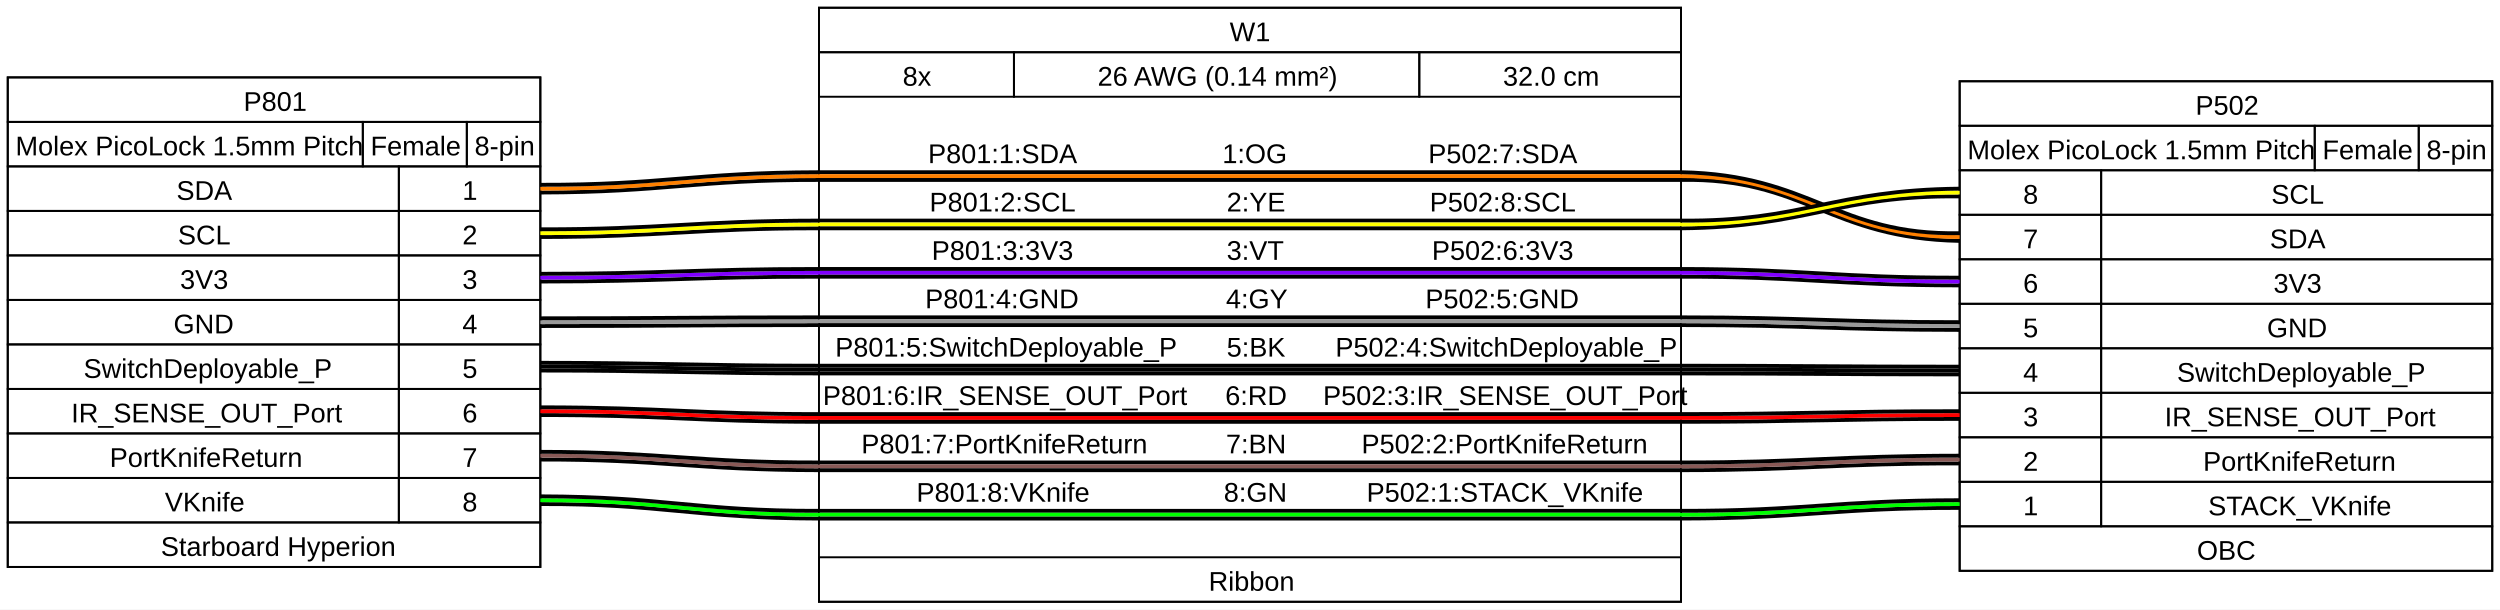
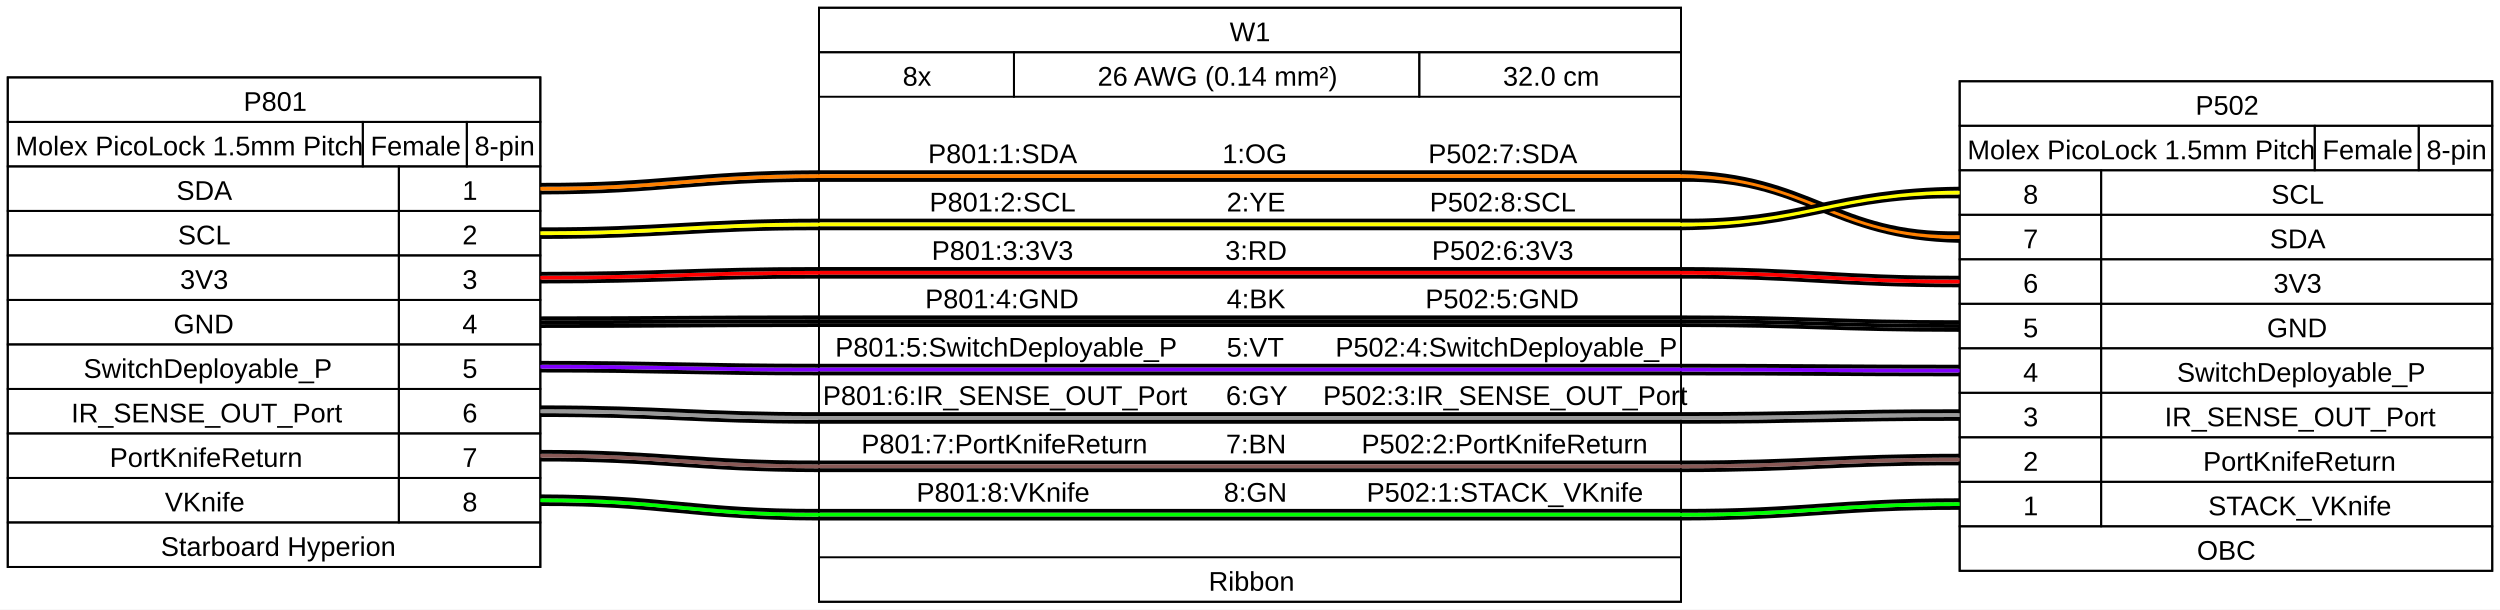
<svg xmlns="http://www.w3.org/2000/svg" width="1292pt" height="315pt" viewBox="0.00 0.00 1292.00 315.00">
  <g id="graph0" class="graph" transform="scale(1 1) rotate(0) translate(4 311)">
    <polygon fill="#ffffff" stroke="none" points="-4,4 -4,-311 1288,-311 1288,4 -4,4" />
    <g id="node1" class="node">
      <polygon fill="#ffffff" stroke="black" points="275.25,-271 0,-271 0,-18 275.25,-18 275.25,-271" />
      <polygon fill="none" stroke="black" points="0,-248 0,-271 275.25,-271 275.25,-248 0,-248" />
      <text xml:space="preserve" text-anchor="start" x="121.88" y="-253.7" font-family="arial" font-size="14.00">P801</text>
      <polygon fill="none" stroke="black" points="0,-225 0,-248 183.5,-248 183.5,-225 0,-225" />
      <text xml:space="preserve" text-anchor="start" x="4" y="-230.7" font-family="arial" font-size="14.00">Molex PicoLock 1.5mm Pitch</text>
      <polygon fill="none" stroke="black" points="183.5,-225 183.5,-248 237.25,-248 237.25,-225 183.5,-225" />
      <text xml:space="preserve" text-anchor="start" x="187.5" y="-230.7" font-family="arial" font-size="14.00">Female</text>
      <polygon fill="none" stroke="black" points="237.25,-225 237.25,-248 275.25,-248 275.25,-225 237.25,-225" />
      <text xml:space="preserve" text-anchor="start" x="241.25" y="-230.7" font-family="arial" font-size="14.00">8-pin</text>
      <polygon fill="none" stroke="black" points="0,-202 0,-225 202.12,-225 202.12,-202 0,-202" />
      <text xml:space="preserve" text-anchor="start" x="87.19" y="-207.7" font-family="arial" font-size="14.00">SDA</text>
      <polygon fill="none" stroke="black" points="202.12,-202 202.12,-225 275.25,-225 275.25,-202 202.12,-202" />
      <text xml:space="preserve" text-anchor="start" x="234.94" y="-207.7" font-family="arial" font-size="14.00">1</text>
      <polygon fill="none" stroke="black" points="0,-179 0,-202 202.12,-202 202.12,-179 0,-179" />
      <text xml:space="preserve" text-anchor="start" x="87.94" y="-184.7" font-family="arial" font-size="14.00">SCL</text>
      <polygon fill="none" stroke="black" points="202.12,-179 202.12,-202 275.25,-202 275.25,-179 202.12,-179" />
      <text xml:space="preserve" text-anchor="start" x="234.94" y="-184.7" font-family="arial" font-size="14.00">2</text>
      <polygon fill="none" stroke="black" points="0,-156 0,-179 202.12,-179 202.12,-156 0,-156" />
      <text xml:space="preserve" text-anchor="start" x="89.06" y="-161.7" font-family="arial" font-size="14.00">3V3</text>
      <polygon fill="none" stroke="black" points="202.12,-156 202.12,-179 275.25,-179 275.25,-156 202.12,-156" />
      <text xml:space="preserve" text-anchor="start" x="234.94" y="-161.7" font-family="arial" font-size="14.00">3</text>
      <polygon fill="none" stroke="black" points="0,-133 0,-156 202.12,-156 202.12,-133 0,-133" />
      <text xml:space="preserve" text-anchor="start" x="85.69" y="-138.7" font-family="arial" font-size="14.00">GND</text>
      <polygon fill="none" stroke="black" points="202.12,-133 202.12,-156 275.25,-156 275.25,-133 202.12,-133" />
      <text xml:space="preserve" text-anchor="start" x="234.94" y="-138.7" font-family="arial" font-size="14.00">4</text>
      <polygon fill="none" stroke="black" points="0,-110 0,-133 202.12,-133 202.12,-110 0,-110" />
      <text xml:space="preserve" text-anchor="start" x="39.19" y="-115.7" font-family="arial" font-size="14.00">SwitchDeployable_P</text>
      <polygon fill="none" stroke="black" points="202.12,-110 202.12,-133 275.25,-133 275.25,-110 202.12,-110" />
      <text xml:space="preserve" text-anchor="start" x="234.94" y="-115.7" font-family="arial" font-size="14.00">5</text>
      <polygon fill="none" stroke="black" points="0,-87 0,-110 202.12,-110 202.12,-87 0,-87" />
      <text xml:space="preserve" text-anchor="start" x="32.81" y="-92.7" font-family="arial" font-size="14.00">IR_SENSE_OUT_Port</text>
      <polygon fill="none" stroke="black" points="202.12,-87 202.12,-110 275.25,-110 275.25,-87 202.12,-87" />
      <text xml:space="preserve" text-anchor="start" x="234.94" y="-92.7" font-family="arial" font-size="14.00">6</text>
      <polygon fill="none" stroke="black" points="0,-64 0,-87 202.12,-87 202.12,-64 0,-64" />
      <text xml:space="preserve" text-anchor="start" x="52.69" y="-69.7" font-family="arial" font-size="14.00">PortKnifeReturn</text>
      <polygon fill="none" stroke="black" points="202.12,-64 202.12,-87 275.25,-87 275.25,-64 202.12,-64" />
      <text xml:space="preserve" text-anchor="start" x="234.94" y="-69.7" font-family="arial" font-size="14.00">7</text>
      <polygon fill="none" stroke="black" points="0,-41 0,-64 202.12,-64 202.12,-41 0,-41" />
      <text xml:space="preserve" text-anchor="start" x="81.19" y="-46.7" font-family="arial" font-size="14.00">VKnife</text>
      <polygon fill="none" stroke="black" points="202.12,-41 202.12,-64 275.25,-64 275.25,-41 202.12,-41" />
      <text xml:space="preserve" text-anchor="start" x="234.94" y="-46.7" font-family="arial" font-size="14.00">8</text>
      <polygon fill="none" stroke="black" points="0,-18 0,-41 275.25,-41 275.25,-18 0,-18" />
      <text xml:space="preserve" text-anchor="start" x="79.12" y="-23.7" font-family="arial" font-size="14.00">Starboard Hyperion</text>
    </g>
    <g id="node3" class="node">
      <polygon fill="#ffffff" stroke="black" points="864.75,-307 419.25,-307 419.25,0 864.75,0 864.75,-307" />
      <polygon fill="none" stroke="black" points="419.25,-284 419.25,-307 864.75,-307 864.75,-284 419.25,-284" />
      <text xml:space="preserve" text-anchor="start" x="631.5" y="-289.7" font-family="arial" font-size="14.00">W1</text>
      <polygon fill="none" stroke="black" points="419.25,-261 419.25,-284 520,-284 520,-261 419.25,-261" />
      <text xml:space="preserve" text-anchor="start" x="462.5" y="-266.7" font-family="arial" font-size="14.00">8x</text>
      <polygon fill="none" stroke="black" points="520,-261 520,-284 729.5,-284 729.5,-261 520,-261" />
      <text xml:space="preserve" text-anchor="start" x="563.25" y="-266.7" font-family="arial" font-size="14.00">26 AWG (0.14 mm²)</text>
      <polygon fill="none" stroke="black" points="729.5,-261 729.5,-284 864.75,-284 864.75,-261 729.5,-261" />
      <text xml:space="preserve" text-anchor="start" x="772.75" y="-266.7" font-family="arial" font-size="14.00">32.0 cm</text>
      <text xml:space="preserve" text-anchor="start" x="510.88" y="-245.7" font-family="arial" font-size="14.00"> </text>
      <text xml:space="preserve" text-anchor="start" x="475.62" y="-226.7" font-family="arial" font-size="14.00">P801:1:SDA</text>
      <text xml:space="preserve" text-anchor="start" x="608.25" y="-226.7" font-family="arial" font-size="14.00">     1:OG    </text>
      <text xml:space="preserve" text-anchor="start" x="734.12" y="-226.7" font-family="arial" font-size="14.00">P502:7:SDA</text>
      <polygon fill="#000000" stroke="none" points="419.25,-221 419.25,-223 864.75,-223 864.75,-221 419.25,-221" />
      <polygon fill="#ff8000" stroke="none" points="419.25,-219 419.25,-221 864.75,-221 864.75,-219 419.25,-219" />
      <polygon fill="#000000" stroke="none" points="419.25,-217 419.25,-219 864.75,-219 864.75,-217 419.25,-217" />
      <text xml:space="preserve" text-anchor="start" x="476.38" y="-201.7" font-family="arial" font-size="14.00">P801:2:SCL</text>
      <text xml:space="preserve" text-anchor="start" x="610.5" y="-201.7" font-family="arial" font-size="14.00">     2:YE    </text>
      <text xml:space="preserve" text-anchor="start" x="734.88" y="-201.7" font-family="arial" font-size="14.00">P502:8:SCL</text>
      <polygon fill="#000000" stroke="none" points="419.25,-196 419.25,-198 864.75,-198 864.75,-196 419.25,-196" />
      <polygon fill="#ffff00" stroke="none" points="419.25,-194 419.25,-196 864.75,-196 864.75,-194 419.25,-194" />
      <polygon fill="#000000" stroke="none" points="419.25,-192 419.25,-194 864.75,-194 864.75,-192 419.25,-192" />
      <text xml:space="preserve" text-anchor="start" x="477.5" y="-176.7" font-family="arial" font-size="14.00">P801:3:3V3</text>
-       <text xml:space="preserve" text-anchor="start" x="610.5" y="-176.7" font-family="arial" font-size="14.00">     3:VT    </text>
+       <text xml:space="preserve" text-anchor="start" x="609.75" y="-176.7" font-family="arial" font-size="14.00">     3:RD    </text>
      <text xml:space="preserve" text-anchor="start" x="736" y="-176.7" font-family="arial" font-size="14.00">P502:6:3V3</text>
      <polygon fill="#000000" stroke="none" points="419.25,-171 419.25,-173 864.75,-173 864.75,-171 419.25,-171" />
-       <polygon fill="#8000ff" stroke="none" points="419.25,-169 419.25,-171 864.75,-171 864.75,-169 419.25,-169" />
+       <polygon fill="#ff0000" stroke="none" points="419.25,-169 419.25,-171 864.75,-171 864.75,-169 419.25,-169" />
      <polygon fill="#000000" stroke="none" points="419.25,-167 419.25,-169 864.75,-169 864.75,-167 419.25,-167" />
      <text xml:space="preserve" text-anchor="start" x="474.12" y="-151.7" font-family="arial" font-size="14.00">P801:4:GND</text>
-       <text xml:space="preserve" text-anchor="start" x="610.12" y="-151.7" font-family="arial" font-size="14.00">     4:GY    </text>
+       <text xml:space="preserve" text-anchor="start" x="610.5" y="-151.7" font-family="arial" font-size="14.00">     4:BK    </text>
      <text xml:space="preserve" text-anchor="start" x="732.62" y="-151.7" font-family="arial" font-size="14.00">P502:5:GND</text>
      <polygon fill="#000000" stroke="none" points="419.25,-146 419.25,-148 864.75,-148 864.75,-146 419.25,-146" />
-       <polygon fill="#999999" stroke="none" points="419.25,-144 419.25,-146 864.75,-146 864.75,-144 419.25,-144" />
+       <polygon fill="#000000" stroke="none" points="419.25,-144 419.25,-146 864.75,-146 864.75,-144 419.25,-144" />
      <polygon fill="#000000" stroke="none" points="419.25,-142 419.25,-144 864.75,-144 864.75,-142 419.25,-142" />
      <text xml:space="preserve" text-anchor="start" x="427.62" y="-126.7" font-family="arial" font-size="14.00">P801:5:SwitchDeployable_P</text>
-       <text xml:space="preserve" text-anchor="start" x="610.5" y="-126.7" font-family="arial" font-size="14.00">     5:BK    </text>
+       <text xml:space="preserve" text-anchor="start" x="610.5" y="-126.7" font-family="arial" font-size="14.00">     5:VT    </text>
      <text xml:space="preserve" text-anchor="start" x="686.12" y="-126.7" font-family="arial" font-size="14.00">P502:4:SwitchDeployable_P</text>
      <polygon fill="#000000" stroke="none" points="419.25,-121 419.25,-123 864.75,-123 864.75,-121 419.25,-121" />
-       <polygon fill="#000000" stroke="none" points="419.25,-119 419.25,-121 864.75,-121 864.75,-119 419.25,-119" />
+       <polygon fill="#8000ff" stroke="none" points="419.25,-119 419.25,-121 864.75,-121 864.75,-119 419.25,-119" />
      <polygon fill="#000000" stroke="none" points="419.25,-117 419.25,-119 864.75,-119 864.75,-117 419.25,-117" />
      <text xml:space="preserve" text-anchor="start" x="421.25" y="-101.7" font-family="arial" font-size="14.00">P801:6:IR_SENSE_OUT_Port</text>
-       <text xml:space="preserve" text-anchor="start" x="609.75" y="-101.7" font-family="arial" font-size="14.00">     6:RD    </text>
+       <text xml:space="preserve" text-anchor="start" x="610.12" y="-101.7" font-family="arial" font-size="14.00">     6:GY    </text>
      <text xml:space="preserve" text-anchor="start" x="679.75" y="-101.7" font-family="arial" font-size="14.00">P502:3:IR_SENSE_OUT_Port</text>
      <polygon fill="#000000" stroke="none" points="419.25,-96 419.25,-98 864.75,-98 864.75,-96 419.25,-96" />
-       <polygon fill="#ff0000" stroke="none" points="419.25,-94 419.25,-96 864.75,-96 864.75,-94 419.25,-94" />
+       <polygon fill="#999999" stroke="none" points="419.25,-94 419.25,-96 864.75,-96 864.75,-94 419.25,-94" />
      <polygon fill="#000000" stroke="none" points="419.25,-92 419.25,-94 864.75,-94 864.75,-92 419.25,-92" />
      <text xml:space="preserve" text-anchor="start" x="441.12" y="-76.7" font-family="arial" font-size="14.00">P801:7:PortKnifeReturn</text>
      <text xml:space="preserve" text-anchor="start" x="610.12" y="-76.7" font-family="arial" font-size="14.00">     7:BN    </text>
      <text xml:space="preserve" text-anchor="start" x="699.62" y="-76.7" font-family="arial" font-size="14.00">P502:2:PortKnifeReturn</text>
      <polygon fill="#000000" stroke="none" points="419.25,-71 419.25,-73 864.75,-73 864.75,-71 419.25,-71" />
      <polygon fill="#895956" stroke="none" points="419.25,-69 419.25,-71 864.75,-71 864.75,-69 419.25,-69" />
      <polygon fill="#000000" stroke="none" points="419.25,-67 419.25,-69 864.75,-69 864.75,-67 419.25,-67" />
      <text xml:space="preserve" text-anchor="start" x="469.62" y="-51.7" font-family="arial" font-size="14.00">P801:8:VKnife</text>
      <text xml:space="preserve" text-anchor="start" x="609" y="-51.7" font-family="arial" font-size="14.00">     8:GN    </text>
      <text xml:space="preserve" text-anchor="start" x="702.25" y="-51.7" font-family="arial" font-size="14.00">P502:1:STACK_VKnife</text>
      <polygon fill="#000000" stroke="none" points="419.25,-46 419.25,-48 864.75,-48 864.75,-46 419.25,-46" />
      <polygon fill="#00ff00" stroke="none" points="419.25,-44 419.25,-46 864.75,-46 864.75,-44 419.25,-44" />
      <polygon fill="#000000" stroke="none" points="419.25,-42 419.25,-44 864.75,-44 864.75,-42 419.25,-42" />
      <text xml:space="preserve" text-anchor="start" x="510.88" y="-26.7" font-family="arial" font-size="14.00"> </text>
      <polygon fill="none" stroke="black" points="419.25,0 419.25,-23 864.75,-23 864.75,0 419.25,0" />
      <text xml:space="preserve" text-anchor="start" x="620.62" y="-5.7" font-family="arial" font-size="14.00">Ribbon</text>
    </g>
    <g id="edge1" class="edge">
      <path fill="none" stroke="#000000" stroke-width="2" d="M275.25,-211.5C340.07,-211.65 355.94,-218.15 419.25,-218" />
      <path fill="none" stroke="#ff8000" stroke-width="2" d="M275.25,-213.5C339.32,-213.5 355.18,-220 419.25,-220" />
      <path fill="none" stroke="#000000" stroke-width="2" d="M275.25,-215.5C338.56,-215.35 354.43,-221.85 419.25,-222" />
    </g>
    <g id="edge3" class="edge">
      <path fill="none" stroke="#000000" stroke-width="2" d="M275.25,-188.5C339.82,-188.58 355.76,-193.08 419.25,-193" />
      <path fill="none" stroke="#ffff00" stroke-width="2" d="M275.25,-190.5C339.28,-190.5 355.22,-195 419.25,-195" />
      <path fill="none" stroke="#000000" stroke-width="2" d="M275.25,-192.5C338.74,-192.42 354.68,-196.92 419.25,-197" />
    </g>
    <g id="edge5" class="edge">
      <path fill="none" stroke="#000000" stroke-width="2" d="M275.25,-165.5C339.57,-165.52 355.55,-168.02 419.25,-168" />
-       <path fill="none" stroke="#8000ff" stroke-width="2" d="M275.25,-167.5C339.26,-167.5 355.24,-170 419.25,-170" />
+       <path fill="none" stroke="#ff0000" stroke-width="2" d="M275.25,-167.5C339.26,-167.5 355.24,-170 419.25,-170" />
      <path fill="none" stroke="#000000" stroke-width="2" d="M275.25,-169.5C338.95,-169.48 354.93,-171.98 419.25,-172" />
    </g>
    <g id="edge7" class="edge">
      <path fill="none" stroke="#000000" stroke-width="2" d="M275.25,-142.5C339.31,-142.5 355.31,-143 419.25,-143" />
-       <path fill="none" stroke="#999999" stroke-width="2" d="M275.25,-144.5C339.25,-144.5 355.25,-145 419.25,-145" />
+       <path fill="none" stroke="#000000" stroke-width="2" d="M275.25,-144.5C339.25,-144.5 355.25,-145 419.25,-145" />
      <path fill="none" stroke="#000000" stroke-width="2" d="M275.25,-146.5C339.19,-146.5 355.19,-147 419.25,-147" />
    </g>
    <g id="edge9" class="edge">
      <path fill="none" stroke="#000000" stroke-width="2" d="M275.25,-119.5C339.07,-119.51 355.06,-118.01 419.25,-118" />
-       <path fill="none" stroke="#000000" stroke-width="2" d="M275.25,-121.5C339.25,-121.5 355.25,-120 419.25,-120" />
+       <path fill="none" stroke="#8000ff" stroke-width="2" d="M275.25,-121.5C339.25,-121.5 355.25,-120 419.25,-120" />
      <path fill="none" stroke="#000000" stroke-width="2" d="M275.25,-123.5C339.44,-123.49 355.43,-121.99 419.25,-122" />
    </g>
    <g id="edge11" class="edge">
      <path fill="none" stroke="#000000" stroke-width="2" d="M275.25,-96.5C338.84,-96.55 354.8,-93.05 419.25,-93" />
-       <path fill="none" stroke="#ff0000" stroke-width="2" d="M275.25,-98.5C339.27,-98.5 355.23,-95 419.25,-95" />
+       <path fill="none" stroke="#999999" stroke-width="2" d="M275.25,-98.5C339.27,-98.5 355.23,-95 419.25,-95" />
      <path fill="none" stroke="#000000" stroke-width="2" d="M275.25,-100.5C339.7,-100.45 355.66,-96.95 419.25,-97" />
    </g>
    <g id="edge13" class="edge">
      <path fill="none" stroke="#000000" stroke-width="2" d="M275.25,-73.5C338.64,-73.61 354.55,-68.11 419.25,-68" />
      <path fill="none" stroke="#895956" stroke-width="2" d="M275.25,-75.5C339.3,-75.5 355.2,-70 419.25,-70" />
      <path fill="none" stroke="#000000" stroke-width="2" d="M275.25,-77.5C339.95,-77.39 355.86,-71.89 419.25,-72" />
    </g>
    <g id="edge15" class="edge">
      <path fill="none" stroke="#000000" stroke-width="2" d="M275.25,-50.5C338.48,-50.69 354.31,-43.19 419.25,-43" />
      <path fill="none" stroke="#00ff00" stroke-width="2" d="M275.25,-52.5C339.34,-52.5 355.16,-45 419.25,-45" />
      <path fill="none" stroke="#000000" stroke-width="2" d="M275.25,-54.5C340.19,-54.31 356.02,-46.81 419.25,-47" />
    </g>
    <g id="node2" class="node">
      <polygon fill="#ffffff" stroke="black" points="1284,-269 1008.75,-269 1008.75,-16 1284,-16 1284,-269" />
      <polygon fill="none" stroke="black" points="1008.75,-246 1008.75,-269 1284,-269 1284,-246 1008.75,-246" />
      <text xml:space="preserve" text-anchor="start" x="1130.62" y="-251.7" font-family="arial" font-size="14.00">P502</text>
      <polygon fill="none" stroke="black" points="1008.75,-223 1008.75,-246 1192.25,-246 1192.25,-223 1008.75,-223" />
      <text xml:space="preserve" text-anchor="start" x="1012.75" y="-228.7" font-family="arial" font-size="14.00">Molex PicoLock 1.5mm Pitch</text>
      <polygon fill="none" stroke="black" points="1192.25,-223 1192.25,-246 1246,-246 1246,-223 1192.25,-223" />
      <text xml:space="preserve" text-anchor="start" x="1196.25" y="-228.7" font-family="arial" font-size="14.00">Female</text>
      <polygon fill="none" stroke="black" points="1246,-223 1246,-246 1284,-246 1284,-223 1246,-223" />
      <text xml:space="preserve" text-anchor="start" x="1250" y="-228.7" font-family="arial" font-size="14.00">8-pin</text>
      <polygon fill="none" stroke="black" points="1008.75,-200 1008.75,-223 1081.88,-223 1081.88,-200 1008.75,-200" />
      <text xml:space="preserve" text-anchor="start" x="1041.56" y="-205.7" font-family="arial" font-size="14.00">8</text>
      <polygon fill="none" stroke="black" points="1081.88,-200 1081.88,-223 1284,-223 1284,-200 1081.88,-200" />
      <text xml:space="preserve" text-anchor="start" x="1169.81" y="-205.7" font-family="arial" font-size="14.00">SCL</text>
      <polygon fill="none" stroke="black" points="1008.75,-177 1008.75,-200 1081.88,-200 1081.88,-177 1008.75,-177" />
      <text xml:space="preserve" text-anchor="start" x="1041.56" y="-182.7" font-family="arial" font-size="14.00">7</text>
      <polygon fill="none" stroke="black" points="1081.88,-177 1081.88,-200 1284,-200 1284,-177 1081.88,-177" />
      <text xml:space="preserve" text-anchor="start" x="1169.06" y="-182.7" font-family="arial" font-size="14.00">SDA</text>
      <polygon fill="none" stroke="black" points="1008.75,-154 1008.75,-177 1081.88,-177 1081.88,-154 1008.75,-154" />
      <text xml:space="preserve" text-anchor="start" x="1041.56" y="-159.7" font-family="arial" font-size="14.00">6</text>
      <polygon fill="none" stroke="black" points="1081.88,-154 1081.88,-177 1284,-177 1284,-154 1081.88,-154" />
      <text xml:space="preserve" text-anchor="start" x="1170.94" y="-159.7" font-family="arial" font-size="14.00">3V3</text>
      <polygon fill="none" stroke="black" points="1008.75,-131 1008.75,-154 1081.88,-154 1081.88,-131 1008.75,-131" />
      <text xml:space="preserve" text-anchor="start" x="1041.56" y="-136.7" font-family="arial" font-size="14.00">5</text>
      <polygon fill="none" stroke="black" points="1081.88,-131 1081.88,-154 1284,-154 1284,-131 1081.88,-131" />
      <text xml:space="preserve" text-anchor="start" x="1167.56" y="-136.7" font-family="arial" font-size="14.00">GND</text>
      <polygon fill="none" stroke="black" points="1008.75,-108 1008.75,-131 1081.88,-131 1081.88,-108 1008.75,-108" />
      <text xml:space="preserve" text-anchor="start" x="1041.56" y="-113.7" font-family="arial" font-size="14.00">4</text>
      <polygon fill="none" stroke="black" points="1081.88,-108 1081.88,-131 1284,-131 1284,-108 1081.88,-108" />
      <text xml:space="preserve" text-anchor="start" x="1121.06" y="-113.7" font-family="arial" font-size="14.00">SwitchDeployable_P</text>
      <polygon fill="none" stroke="black" points="1008.75,-85 1008.75,-108 1081.88,-108 1081.88,-85 1008.75,-85" />
      <text xml:space="preserve" text-anchor="start" x="1041.56" y="-90.7" font-family="arial" font-size="14.00">3</text>
      <polygon fill="none" stroke="black" points="1081.88,-85 1081.88,-108 1284,-108 1284,-85 1081.88,-85" />
      <text xml:space="preserve" text-anchor="start" x="1114.69" y="-90.7" font-family="arial" font-size="14.00">IR_SENSE_OUT_Port</text>
      <polygon fill="none" stroke="black" points="1008.75,-62 1008.75,-85 1081.88,-85 1081.88,-62 1008.75,-62" />
      <text xml:space="preserve" text-anchor="start" x="1041.56" y="-67.7" font-family="arial" font-size="14.00">2</text>
      <polygon fill="none" stroke="black" points="1081.88,-62 1081.88,-85 1284,-85 1284,-62 1081.88,-62" />
      <text xml:space="preserve" text-anchor="start" x="1134.56" y="-67.7" font-family="arial" font-size="14.00">PortKnifeReturn</text>
      <polygon fill="none" stroke="black" points="1008.75,-39 1008.75,-62 1081.88,-62 1081.88,-39 1008.75,-39" />
      <text xml:space="preserve" text-anchor="start" x="1041.56" y="-44.7" font-family="arial" font-size="14.00">1</text>
      <polygon fill="none" stroke="black" points="1081.88,-39 1081.88,-62 1284,-62 1284,-39 1081.88,-39" />
      <text xml:space="preserve" text-anchor="start" x="1137.19" y="-44.7" font-family="arial" font-size="14.00">STACK_VKnife</text>
      <polygon fill="none" stroke="black" points="1008.75,-16 1008.75,-39 1284,-39 1284,-16 1008.75,-16" />
      <text xml:space="preserve" text-anchor="start" x="1131.38" y="-21.7" font-family="arial" font-size="14.00">OBC</text>
    </g>
    <g id="edge2" class="edge">
      <path fill="none" stroke="#000000" stroke-width="2" d="M864.75,-218C928.41,-219.24 941.39,-187.74 1008.75,-186.5" />
      <path fill="none" stroke="#ff8000" stroke-width="2" d="M864.75,-220C930.26,-220 943.24,-188.5 1008.75,-188.5" />
      <path fill="none" stroke="#000000" stroke-width="2" d="M864.75,-222C932.11,-220.76 945.09,-189.26 1008.75,-190.5" />
    </g>
    <g id="edge4" class="edge">
      <path fill="none" stroke="#000000" stroke-width="2" d="M864.75,-193C930.64,-193.65 945.8,-210.15 1008.75,-209.5" />
      <path fill="none" stroke="#ffff00" stroke-width="2" d="M864.75,-195C929.17,-195 944.33,-211.5 1008.75,-211.5" />
      <path fill="none" stroke="#000000" stroke-width="2" d="M864.75,-197C927.7,-196.35 942.86,-212.85 1008.75,-213.5" />
    </g>
    <g id="edge6" class="edge">
      <path fill="none" stroke="#000000" stroke-width="2" d="M864.75,-168C928.24,-168.08 944.18,-163.58 1008.75,-163.5" />
-       <path fill="none" stroke="#8000ff" stroke-width="2" d="M864.75,-170C928.78,-170 944.72,-165.5 1008.75,-165.5" />
+       <path fill="none" stroke="#ff0000" stroke-width="2" d="M864.75,-170C928.78,-170 944.72,-165.5 1008.75,-165.5" />
      <path fill="none" stroke="#000000" stroke-width="2" d="M864.75,-172C929.32,-171.92 945.26,-167.42 1008.75,-167.5" />
    </g>
    <g id="edge8" class="edge">
      <path fill="none" stroke="#000000" stroke-width="2" d="M864.75,-143C928.45,-143.02 944.43,-140.52 1008.75,-140.5" />
-       <path fill="none" stroke="#999999" stroke-width="2" d="M864.75,-145C928.76,-145 944.74,-142.5 1008.75,-142.5" />
+       <path fill="none" stroke="#000000" stroke-width="2" d="M864.75,-145C928.76,-145 944.74,-142.5 1008.75,-142.5" />
      <path fill="none" stroke="#000000" stroke-width="2" d="M864.75,-147C929.07,-146.98 945.05,-144.48 1008.75,-144.5" />
    </g>
    <g id="edge10" class="edge">
      <path fill="none" stroke="#000000" stroke-width="2" d="M864.75,-118C928.69,-118 944.69,-117.5 1008.75,-117.5" />
-       <path fill="none" stroke="#000000" stroke-width="2" d="M864.75,-120C928.75,-120 944.75,-119.5 1008.75,-119.5" />
+       <path fill="none" stroke="#8000ff" stroke-width="2" d="M864.75,-120C928.75,-120 944.75,-119.5 1008.75,-119.5" />
      <path fill="none" stroke="#000000" stroke-width="2" d="M864.75,-122C928.81,-122 944.81,-121.5 1008.75,-121.5" />
    </g>
    <g id="edge12" class="edge">
      <path fill="none" stroke="#000000" stroke-width="2" d="M864.75,-93C928.94,-93.01 944.93,-94.51 1008.75,-94.5" />
-       <path fill="none" stroke="#ff0000" stroke-width="2" d="M864.75,-95C928.75,-95 944.75,-96.5 1008.75,-96.5" />
+       <path fill="none" stroke="#999999" stroke-width="2" d="M864.75,-95C928.75,-95 944.75,-96.5 1008.75,-96.5" />
      <path fill="none" stroke="#000000" stroke-width="2" d="M864.75,-97C928.57,-96.99 944.56,-98.49 1008.75,-98.5" />
    </g>
    <g id="edge14" class="edge">
      <path fill="none" stroke="#000000" stroke-width="2" d="M864.75,-68C929.2,-68.05 945.16,-71.55 1008.75,-71.5" />
      <path fill="none" stroke="#895956" stroke-width="2" d="M864.75,-70C928.77,-70 944.73,-73.5 1008.75,-73.5" />
      <path fill="none" stroke="#000000" stroke-width="2" d="M864.75,-72C928.34,-71.95 944.3,-75.45 1008.75,-75.5" />
    </g>
    <g id="edge16" class="edge">
      <path fill="none" stroke="#000000" stroke-width="2" d="M864.75,-43C929.45,-43.11 945.36,-48.61 1008.75,-48.5" />
      <path fill="none" stroke="#00ff00" stroke-width="2" d="M864.75,-45C928.8,-45 944.7,-50.5 1008.75,-50.5" />
      <path fill="none" stroke="#000000" stroke-width="2" d="M864.75,-47C928.14,-46.89 944.05,-52.39 1008.75,-52.5" />
    </g>
  </g>
</svg>
